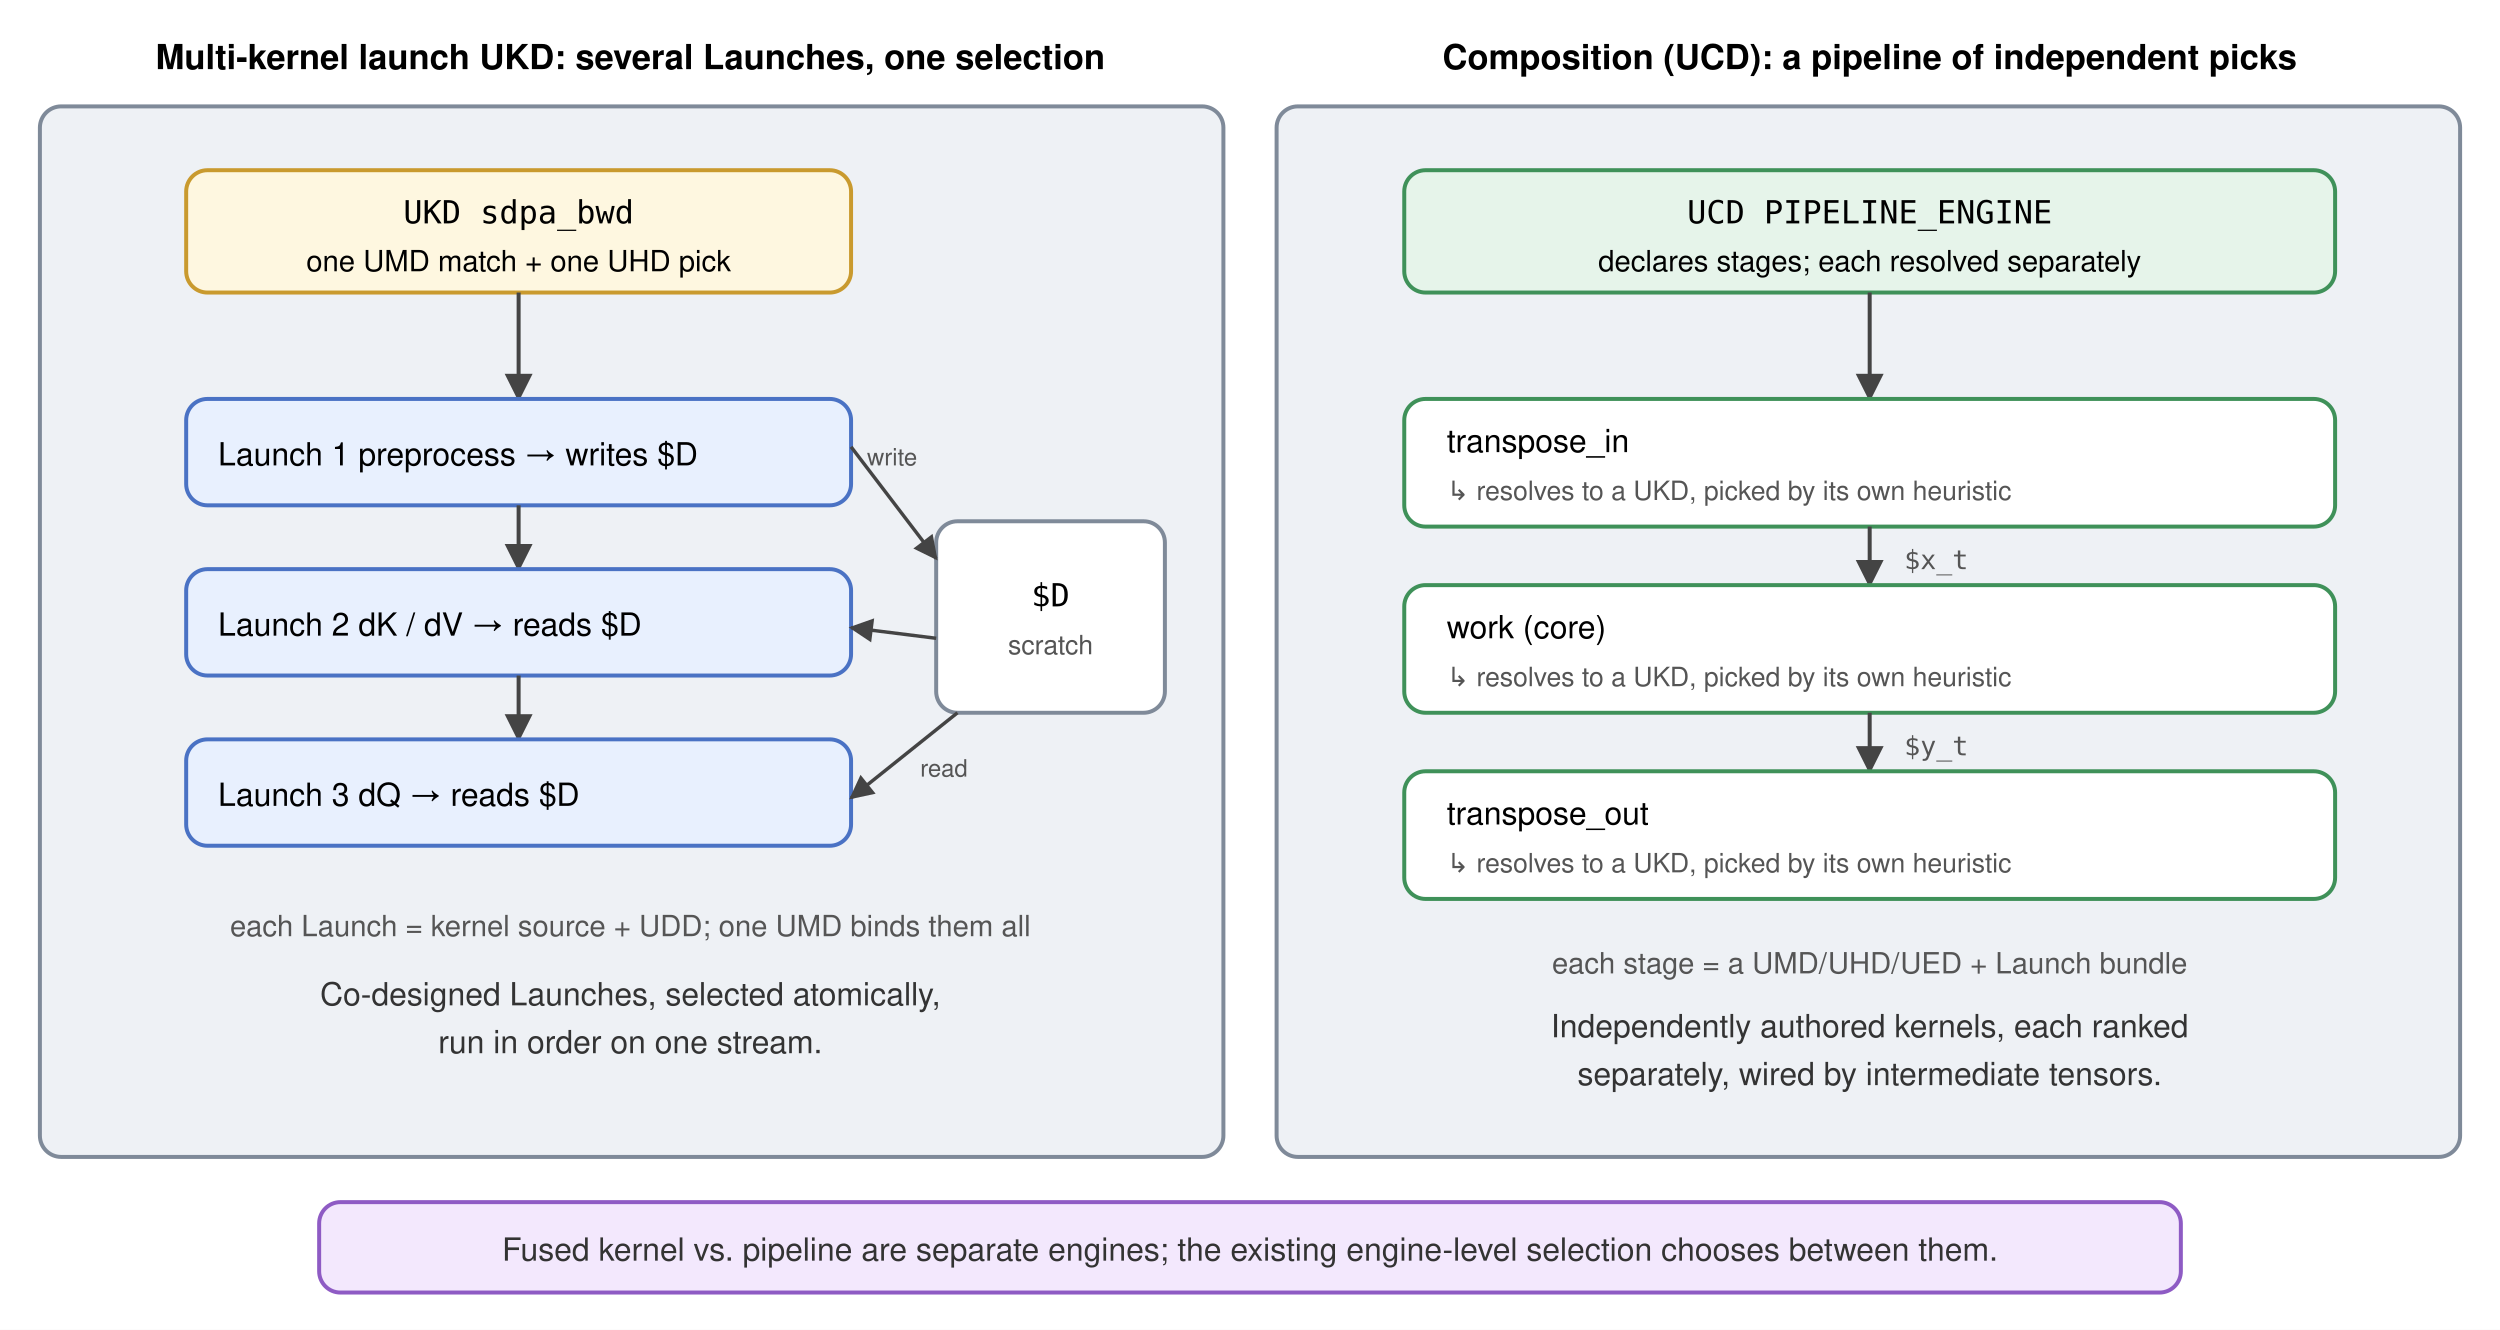
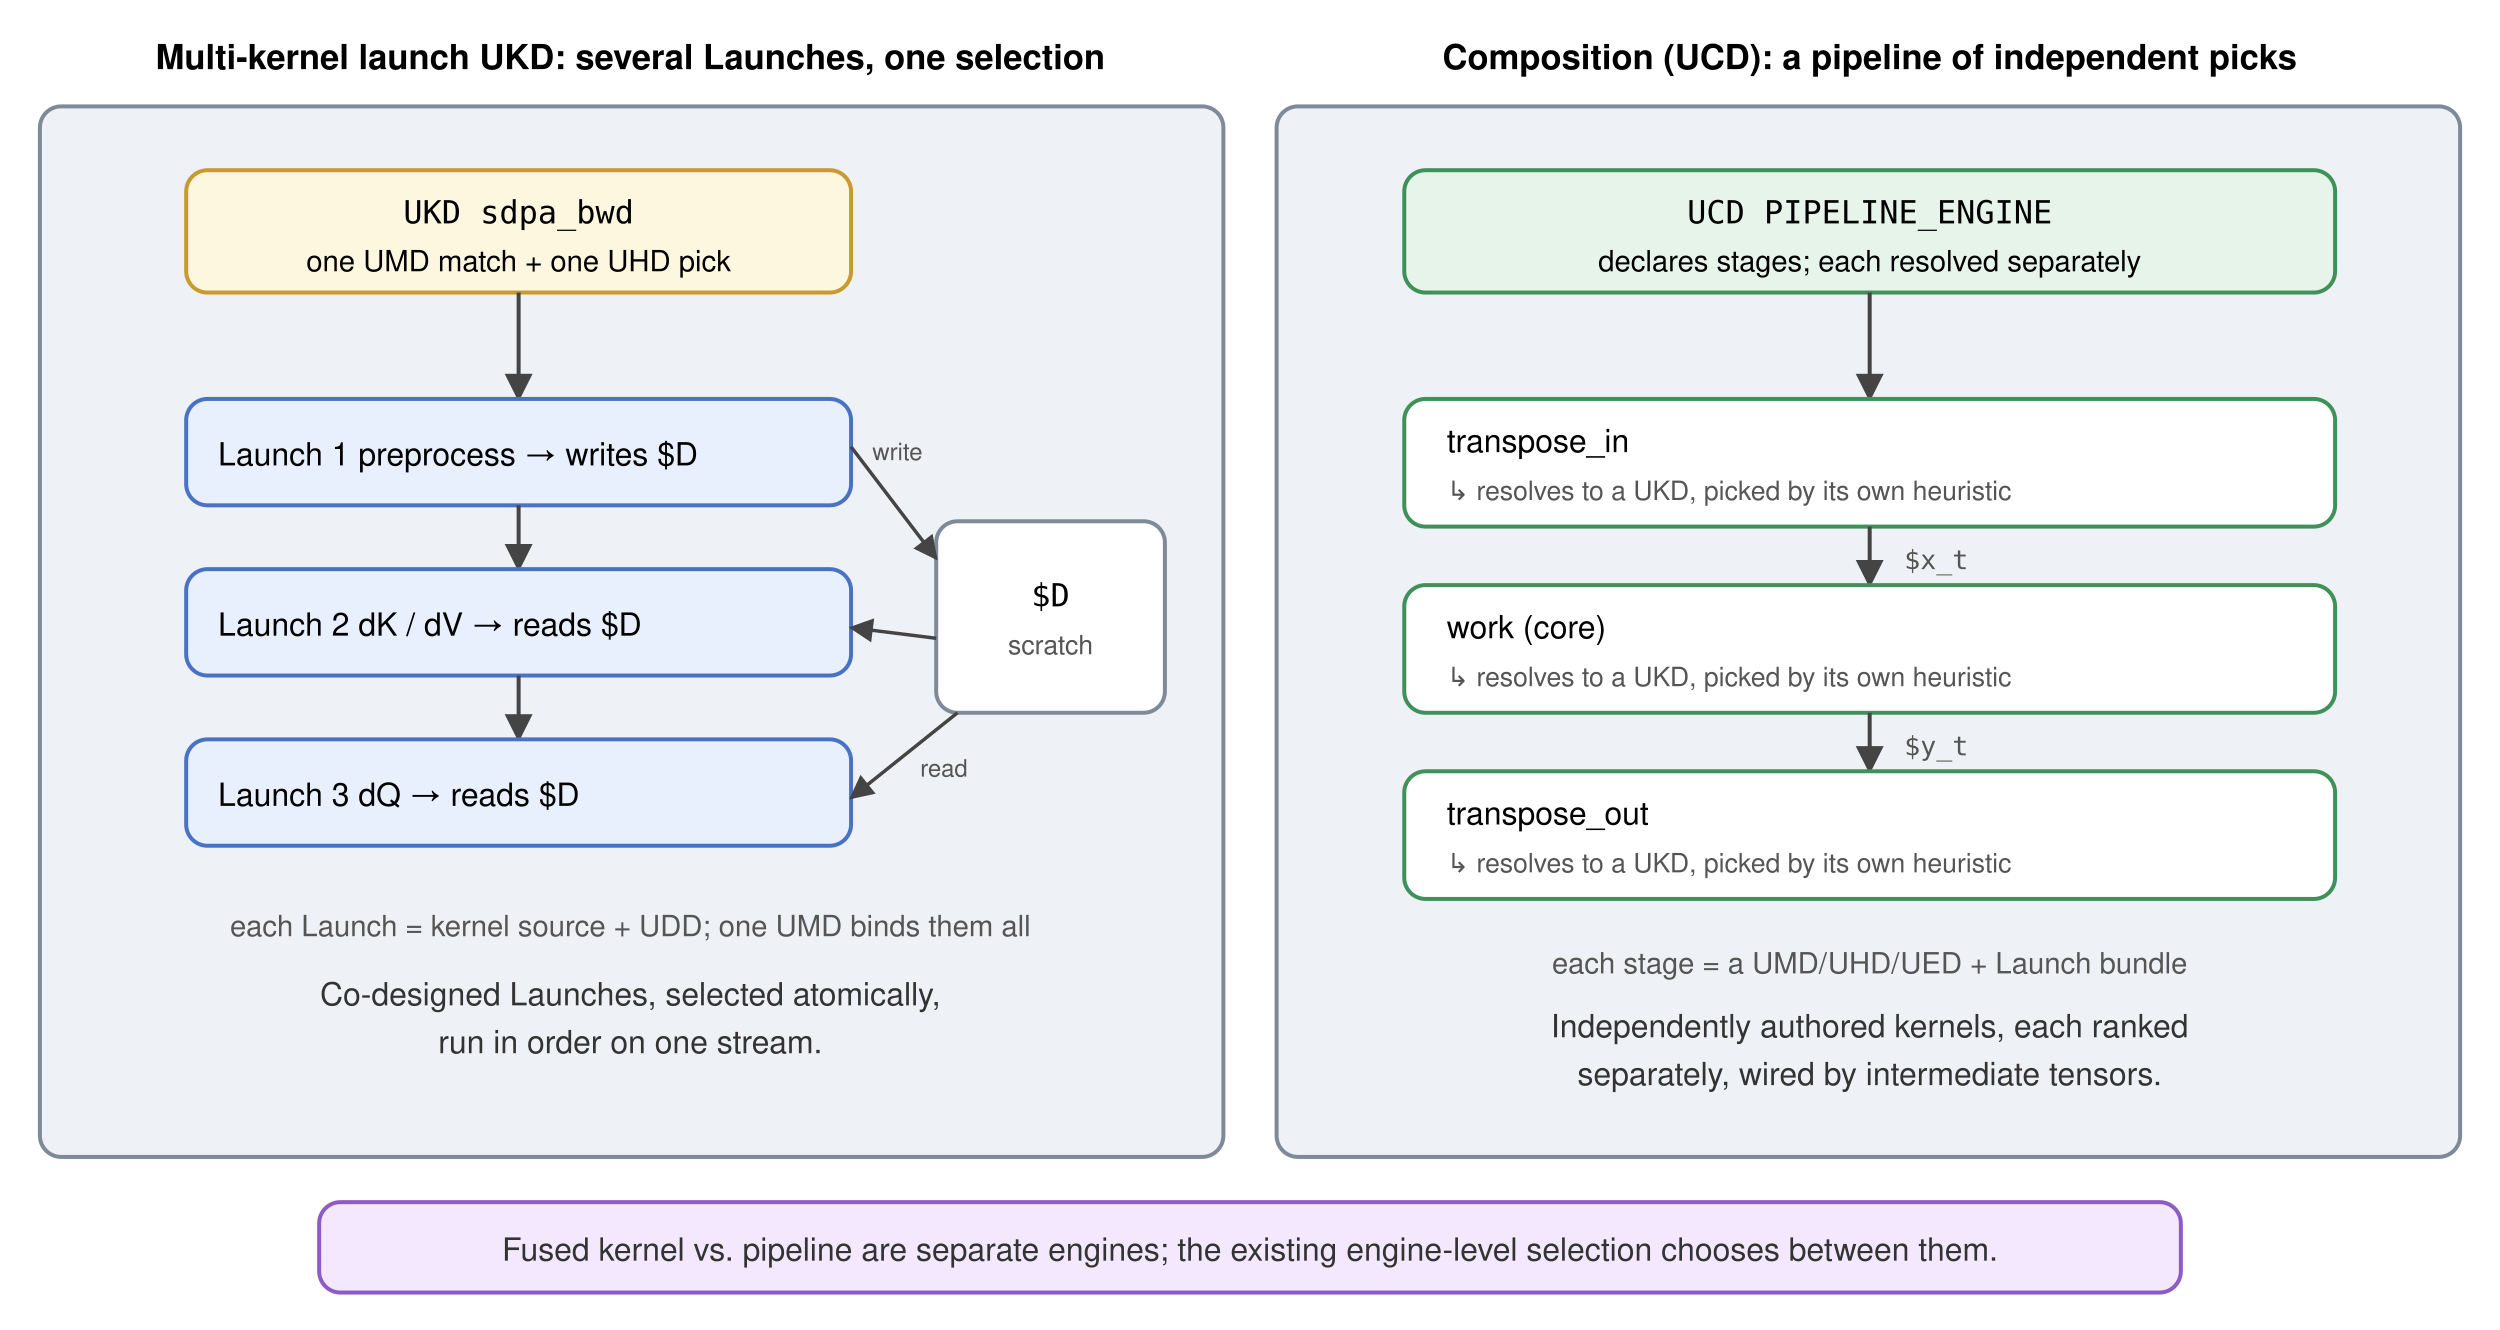
<svg xmlns="http://www.w3.org/2000/svg" viewBox="0 0 940 500" width="940" height="500" font-family="'Segoe UI', Helvetica, Arial, sans-serif" font-size="13">
  <rect x="0" y="0" width="100%" height="100%" fill="#ffffff" />
  <defs>
    <marker id="arrowCX" viewBox="0 0 10 10" refX="9" refY="5" markerWidth="7" markerHeight="7" orient="auto-start-reverse">
      <path d="M0 0 L10 5 L0 10 z" fill="#444" />
    </marker>
  </defs>
  <text x="237" y="26" text-anchor="middle" font-weight="600">Multi-kernel launch UKD: several Launches, one selection</text>
  <rect x="15" y="40" width="445" height="395" rx="8" fill="#eef1f5" stroke="#7f8a99" stroke-width="1.5" />
  <rect x="70" y="64" width="250" height="46" rx="8" fill="#fef7e0" stroke="#c99a2e" stroke-width="1.5" />
  <text x="195" y="84" text-anchor="middle" font-family="Consolas, monospace" font-size="12">UKD  sdpa_bwd</text>
  <text x="195" y="102" text-anchor="middle" font-size="11">one UMD match + one UHD pick</text>
  <line x1="195" y1="110" x2="195" y2="150" stroke="#444" stroke-width="1.5" marker-end="url(#arrowCX)" />
  <rect x="70" y="150" width="250" height="40" rx="8" fill="#e8f0fe" stroke="#4a72c4" stroke-width="1.5" />
  <text x="82" y="175" font-size="12">Launch 1  preprocess  → writes $D</text>
  <line x1="195" y1="190" x2="195" y2="214" stroke="#444" stroke-width="1.5" marker-end="url(#arrowCX)" />
  <rect x="70" y="214" width="250" height="40" rx="8" fill="#e8f0fe" stroke="#4a72c4" stroke-width="1.5" />
  <text x="82" y="239" font-size="12">Launch 2  dK / dV  → reads $D</text>
  <line x1="195" y1="254" x2="195" y2="278" stroke="#444" stroke-width="1.5" marker-end="url(#arrowCX)" />
  <rect x="70" y="278" width="250" height="40" rx="8" fill="#e8f0fe" stroke="#4a72c4" stroke-width="1.5" />
  <text x="82" y="303" font-size="12">Launch 3  dQ  → reads $D</text>
  <rect x="352" y="196" width="86" height="72" rx="8" fill="#ffffff" stroke="#7f8a99" stroke-width="1.5" />
  <text x="395" y="228" text-anchor="middle" font-family="Consolas, monospace" font-size="12">$D</text>
  <text x="395" y="246" text-anchor="middle" font-size="10" fill="#555">scratch</text>
  <line x1="320" y1="168" x2="352" y2="210" stroke="#444" stroke-width="1.3" marker-end="url(#arrowCX)" />
-   <text x="326" y="175" font-size="9" fill="#555">write</text>
+   <text x="328" y="173" font-size="9" fill="#555">write</text>
  <line x1="352" y1="240" x2="320" y2="236" stroke="#444" stroke-width="1.3" marker-end="url(#arrowCX)" />
  <line x1="360" y1="268" x2="320" y2="300" stroke="#444" stroke-width="1.3" marker-end="url(#arrowCX)" />
  <text x="346" y="292" font-size="9" fill="#555">read</text>
  <text x="237" y="352" text-anchor="middle" font-size="11" fill="#555">each Launch = kernel source + UDD; one UMD binds them all</text>
  <text x="237" y="378" text-anchor="middle" font-size="12" fill="#333">Co-designed Launches, selected atomically,</text>
  <text x="237" y="396" text-anchor="middle" font-size="12" fill="#333">run in order on one stream.</text>
  <text x="703" y="26" text-anchor="middle" font-weight="600">Composition (UCD): a pipeline of independent picks</text>
  <rect x="480" y="40" width="445" height="395" rx="8" fill="#eef1f5" stroke="#7f8a99" stroke-width="1.5" />
  <rect x="528" y="64" width="350" height="46" rx="8" fill="#e6f4ea" stroke="#3f9159" stroke-width="1.5" />
  <text x="703" y="84" text-anchor="middle" font-family="Consolas, monospace" font-size="12">UCD  PIPELINE_ENGINE</text>
  <text x="703" y="102" text-anchor="middle" font-size="11">declares stages; each resolved separately</text>
  <line x1="703" y1="110" x2="703" y2="150" stroke="#444" stroke-width="1.5" marker-end="url(#arrowCX)" />
  <rect x="528" y="150" width="350" height="48" rx="8" fill="#ffffff" stroke="#3f9159" stroke-width="1.5" />
  <text x="544" y="170" font-size="12">transpose_in</text>
  <text x="544" y="188" font-size="10" fill="#555">↳ resolves to a UKD, picked by its own heuristic</text>
  <line x1="703" y1="198" x2="703" y2="220" stroke="#444" stroke-width="1.5" marker-end="url(#arrowCX)" />
  <text x="716" y="214" font-family="Consolas, monospace" font-size="10" fill="#555">$x_t</text>
  <rect x="528" y="220" width="350" height="48" rx="8" fill="#ffffff" stroke="#3f9159" stroke-width="1.5" />
  <text x="544" y="240" font-size="12">work (core)</text>
  <text x="544" y="258" font-size="10" fill="#555">↳ resolves to a UKD, picked by its own heuristic</text>
  <line x1="703" y1="268" x2="703" y2="290" stroke="#444" stroke-width="1.5" marker-end="url(#arrowCX)" />
  <text x="716" y="284" font-family="Consolas, monospace" font-size="10" fill="#555">$y_t</text>
  <rect x="528" y="290" width="350" height="48" rx="8" fill="#ffffff" stroke="#3f9159" stroke-width="1.5" />
  <text x="544" y="310" font-size="12">transpose_out</text>
  <text x="544" y="328" font-size="10" fill="#555">↳ resolves to a UKD, picked by its own heuristic</text>
  <text x="703" y="366" text-anchor="middle" font-size="11" fill="#555">each stage = a UMD/UHD/UED + Launch bundle</text>
  <text x="703" y="390" text-anchor="middle" font-size="12" fill="#333">Independently authored kernels, each ranked</text>
  <text x="703" y="408" text-anchor="middle" font-size="12" fill="#333">separately, wired by intermediate tensors.</text>
  <rect x="120" y="452" width="700" height="34" rx="8" fill="#f3e8fd" stroke="#8e5bc4" stroke-width="1.5" />
  <text x="470" y="474" text-anchor="middle" font-size="12" fill="#333">Fused kernel vs. pipeline are separate engines; the existing engine-level selection chooses between them.</text>
</svg>
